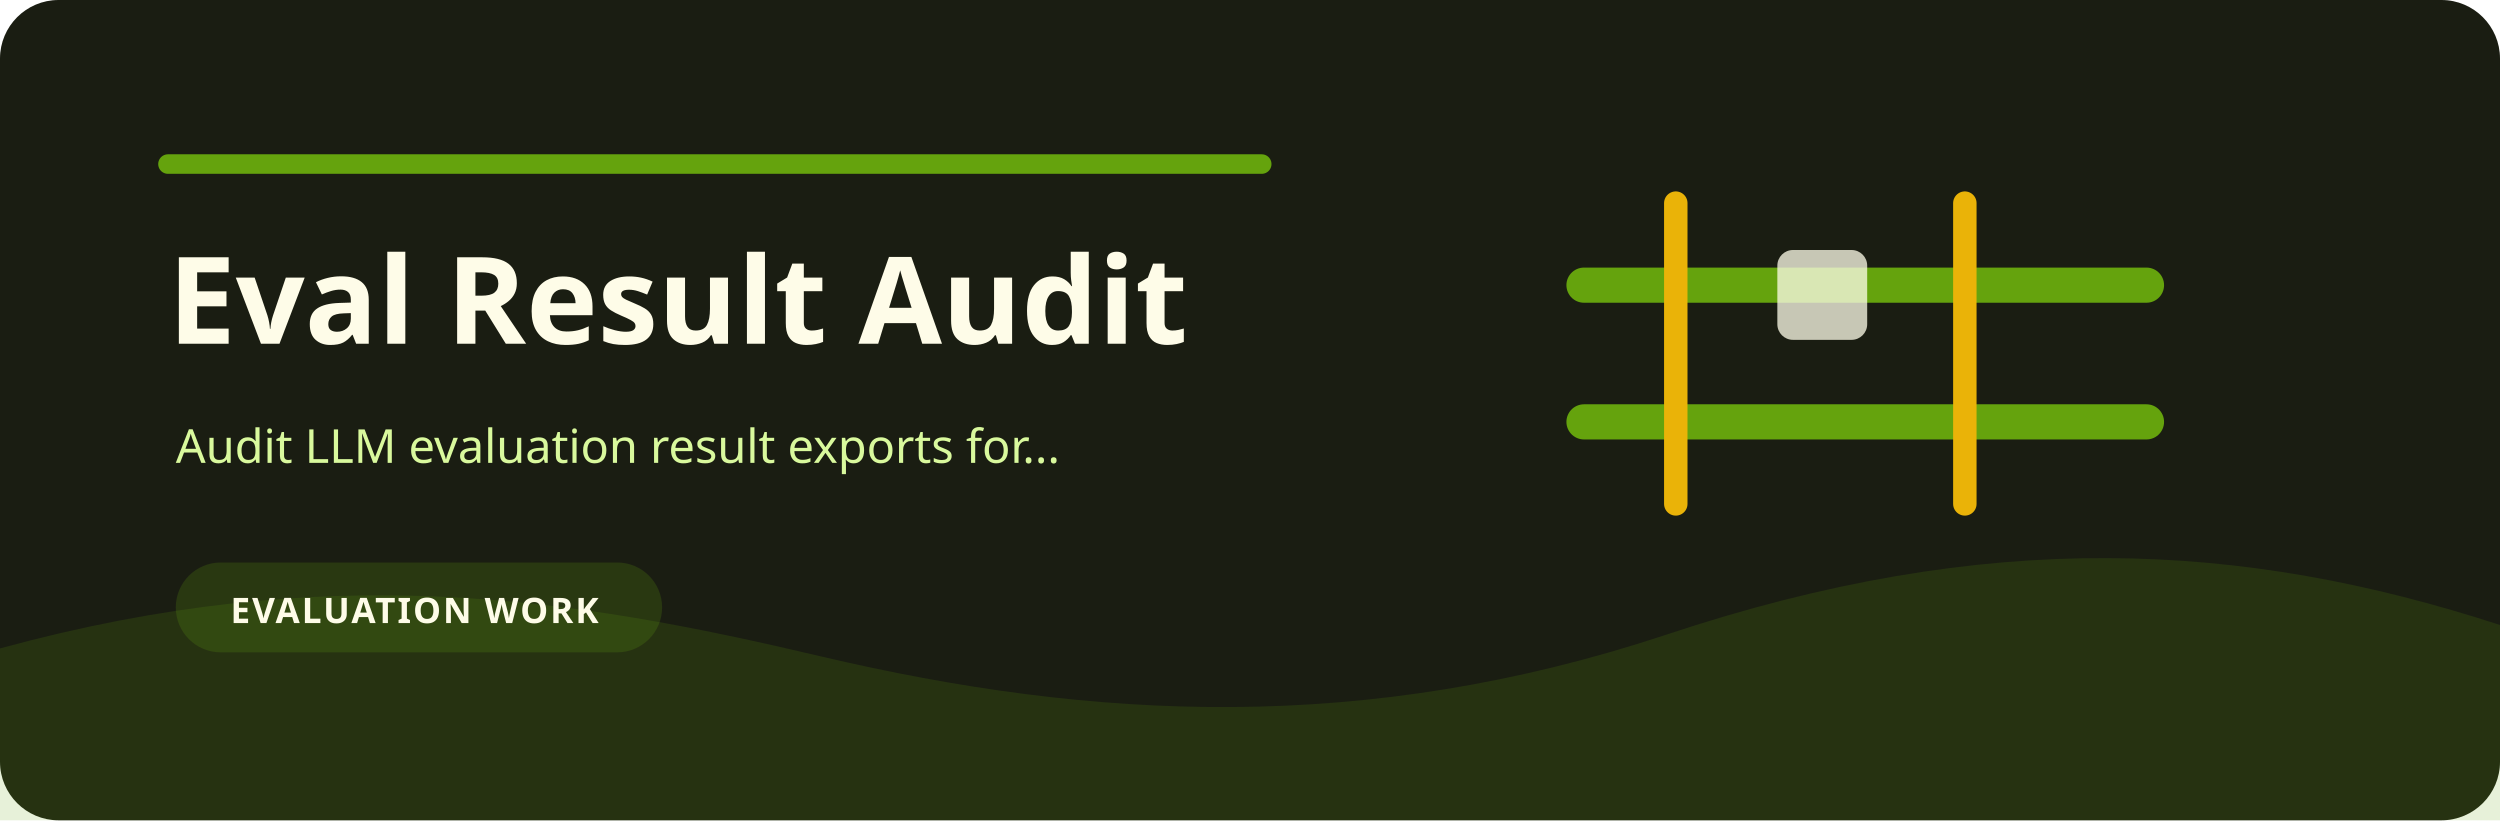
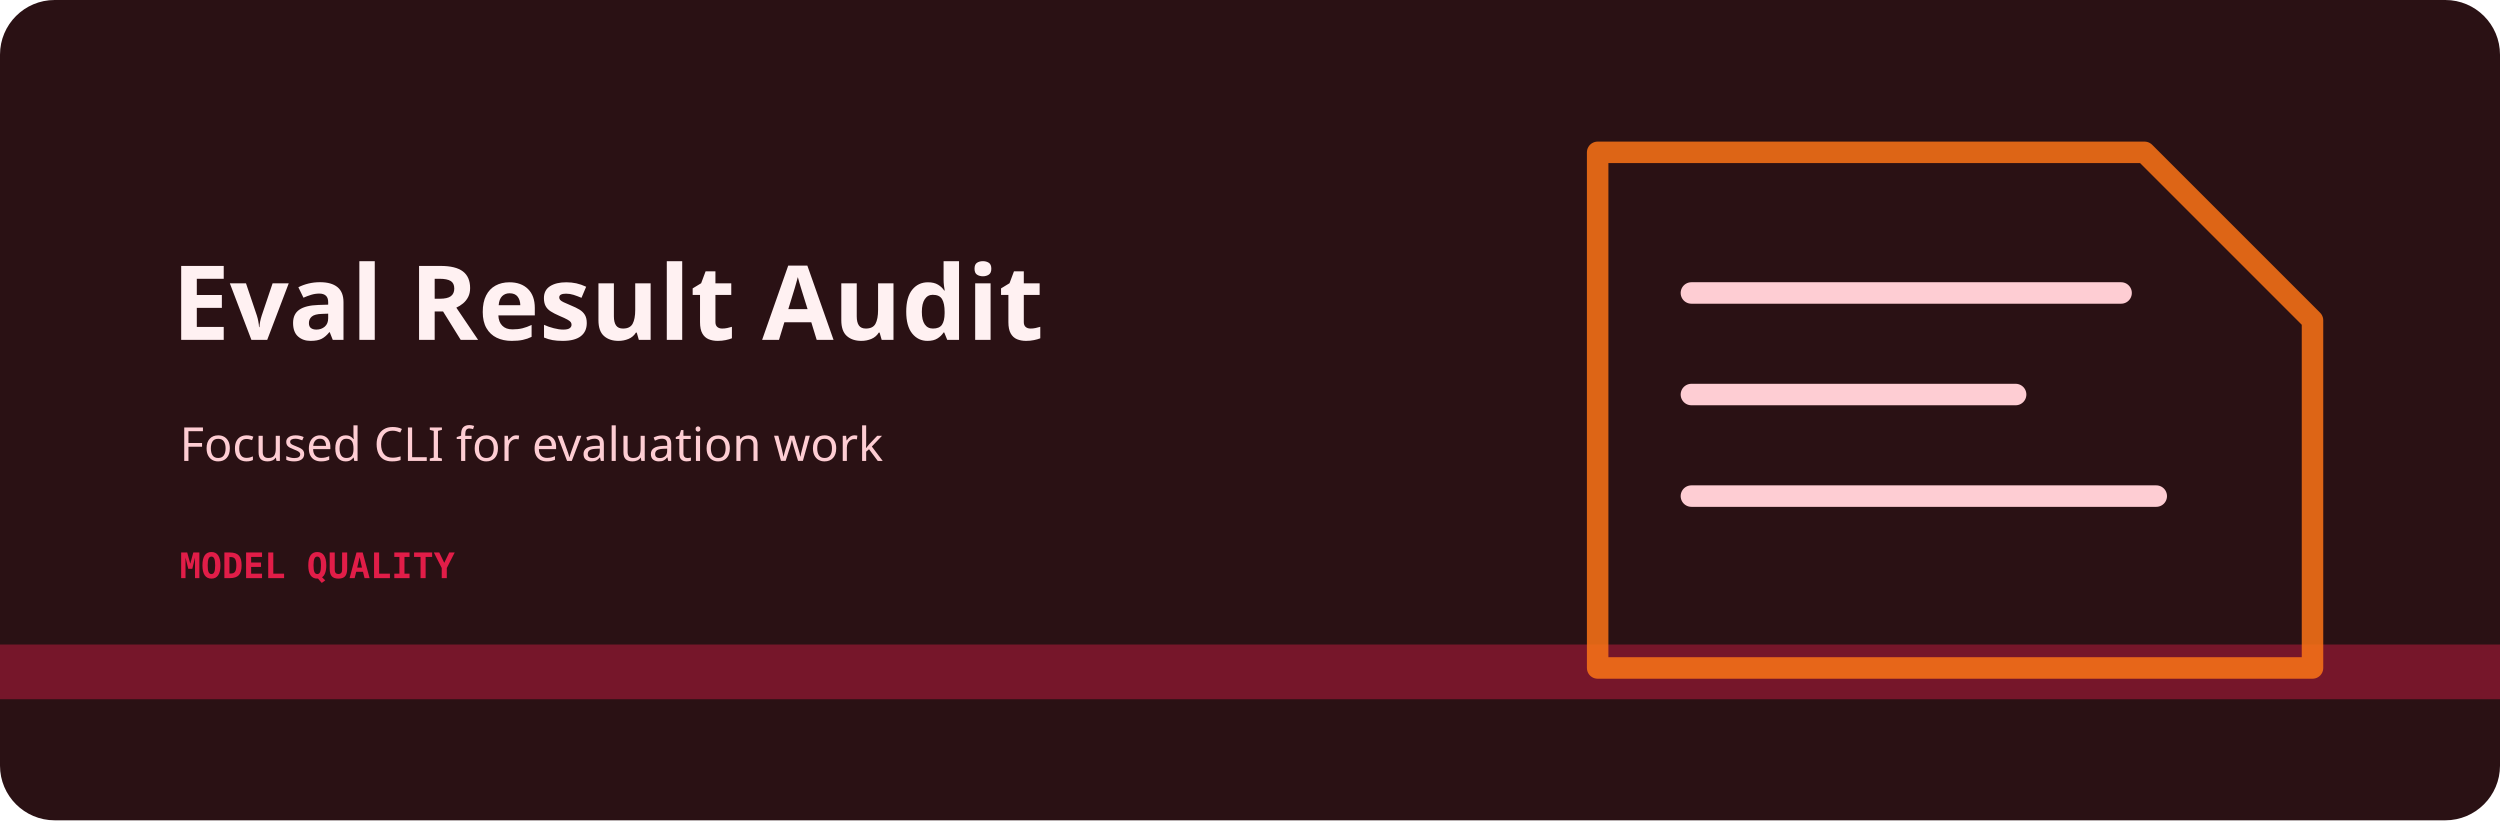
- <svg xmlns="http://www.w3.org/2000/svg" width="1280" height="420" viewBox="0 0 1280 420" fill="none" role="img" aria-label="Eval Result Audit project cover">
-   <rect width="1280" height="420" rx="30" fill="#1a1d12" />
-   <path d="M0 332C168 286 293 306 420 336C560 369 699 376 853 325C1018 270 1148 277 1280 320V420H0V332Z" fill="#65a30d" opacity=".16" />
-   <path d="M86 84h560" stroke="#65a30d" stroke-width="10" stroke-linecap="round" />
-   <text x="86" y="176" fill="#fefce8" font-family="Sora, ui-sans-serif, system-ui" font-size="62" font-weight="800">Eval Result Audit</text>
-   <text x="90" y="237" fill="#d9f99d" font-family="Sora, ui-sans-serif, system-ui" font-size="24" font-weight="500">Audit LLM evaluation result exports for...</text>
-   <rect x="90" y="288" width="249" height="46" rx="23" fill="#65a30d" opacity=".20" />
-   <text x="118" y="319" fill="#fefce8" font-family="Sora, ui-sans-serif, system-ui" font-size="18" font-weight="800" letter-spacing="1">EVALUATION WORK</text>
-   <path d="M811 146h288M811 216h288" stroke="#65a30d" stroke-width="18" stroke-linecap="round" />
-   <path d="M858 104v154M1006 104v154" stroke="#eab308" stroke-width="12" stroke-linecap="round" />
-   <rect x="910" y="128" width="46" height="46" rx="8" fill="#fefce8" opacity=".76" />
+ <svg xmlns="http://www.w3.org/2000/svg" width="1280" height="420" viewBox="0 0 1280 420" fill="none" role="img" aria-label="Eval Result Audit cover">
+   <rect width="1280" height="420" rx="28" fill="#2a1114" />
+   <path d="M0 344h1280" stroke="#e11d48" stroke-width="28" opacity=".42" />
+   <path d="M818 78l280 0 86 86v178H818z" fill="none" stroke="#f97316" stroke-width="11" stroke-linejoin="round" opacity=".86" />
+   <path d="M866 150h220M866 202h166M866 254h238" stroke="#fecdd3" stroke-width="11" stroke-linecap="round" />
+   <text x="88" y="174" fill="#fff1f2" font-family="DM Sans, ui-sans-serif, system-ui" font-size="53" font-weight="900">Eval Result Audit</text>
+   <text x="92" y="236" fill="#fecdd3" font-family="DM Sans, ui-sans-serif, system-ui" font-size="24">Focused CLI for evaluation work</text>
+   <text x="92" y="296" fill="#e11d48" font-family="ui-monospace, SFMono-Regular, Menlo, monospace" font-size="18" font-weight="700">MODEL QUALITY</text>
</svg>
